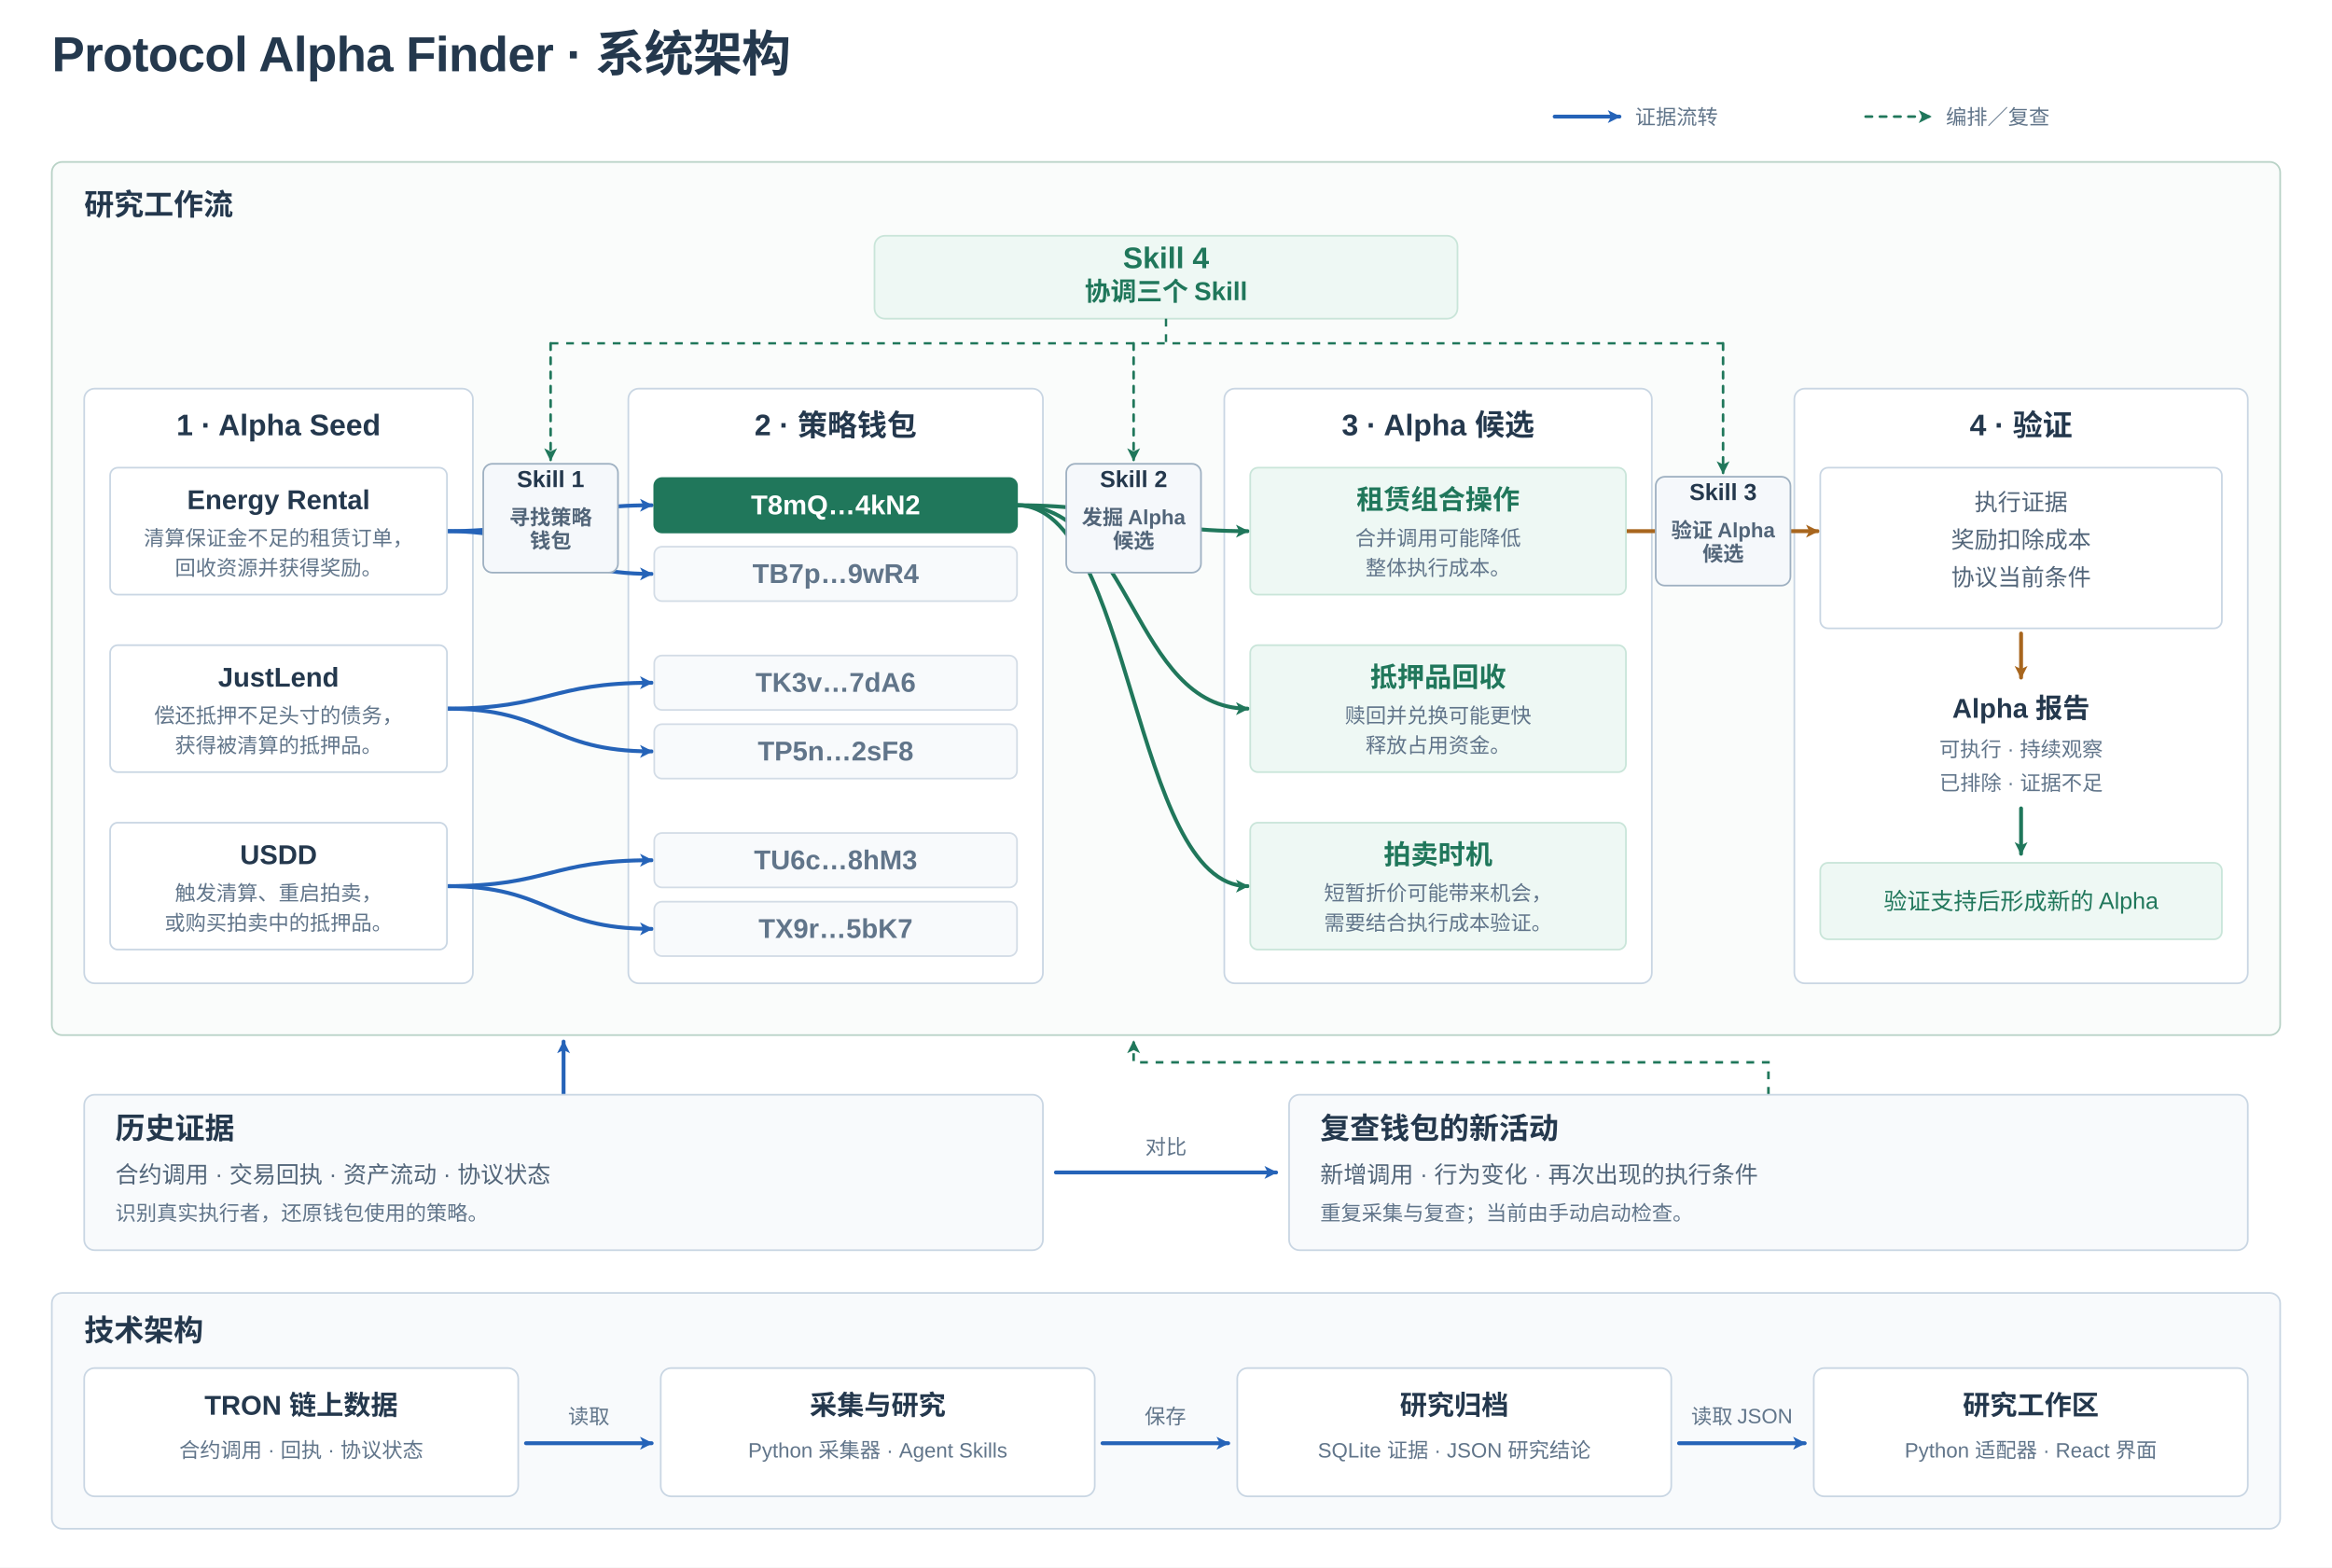
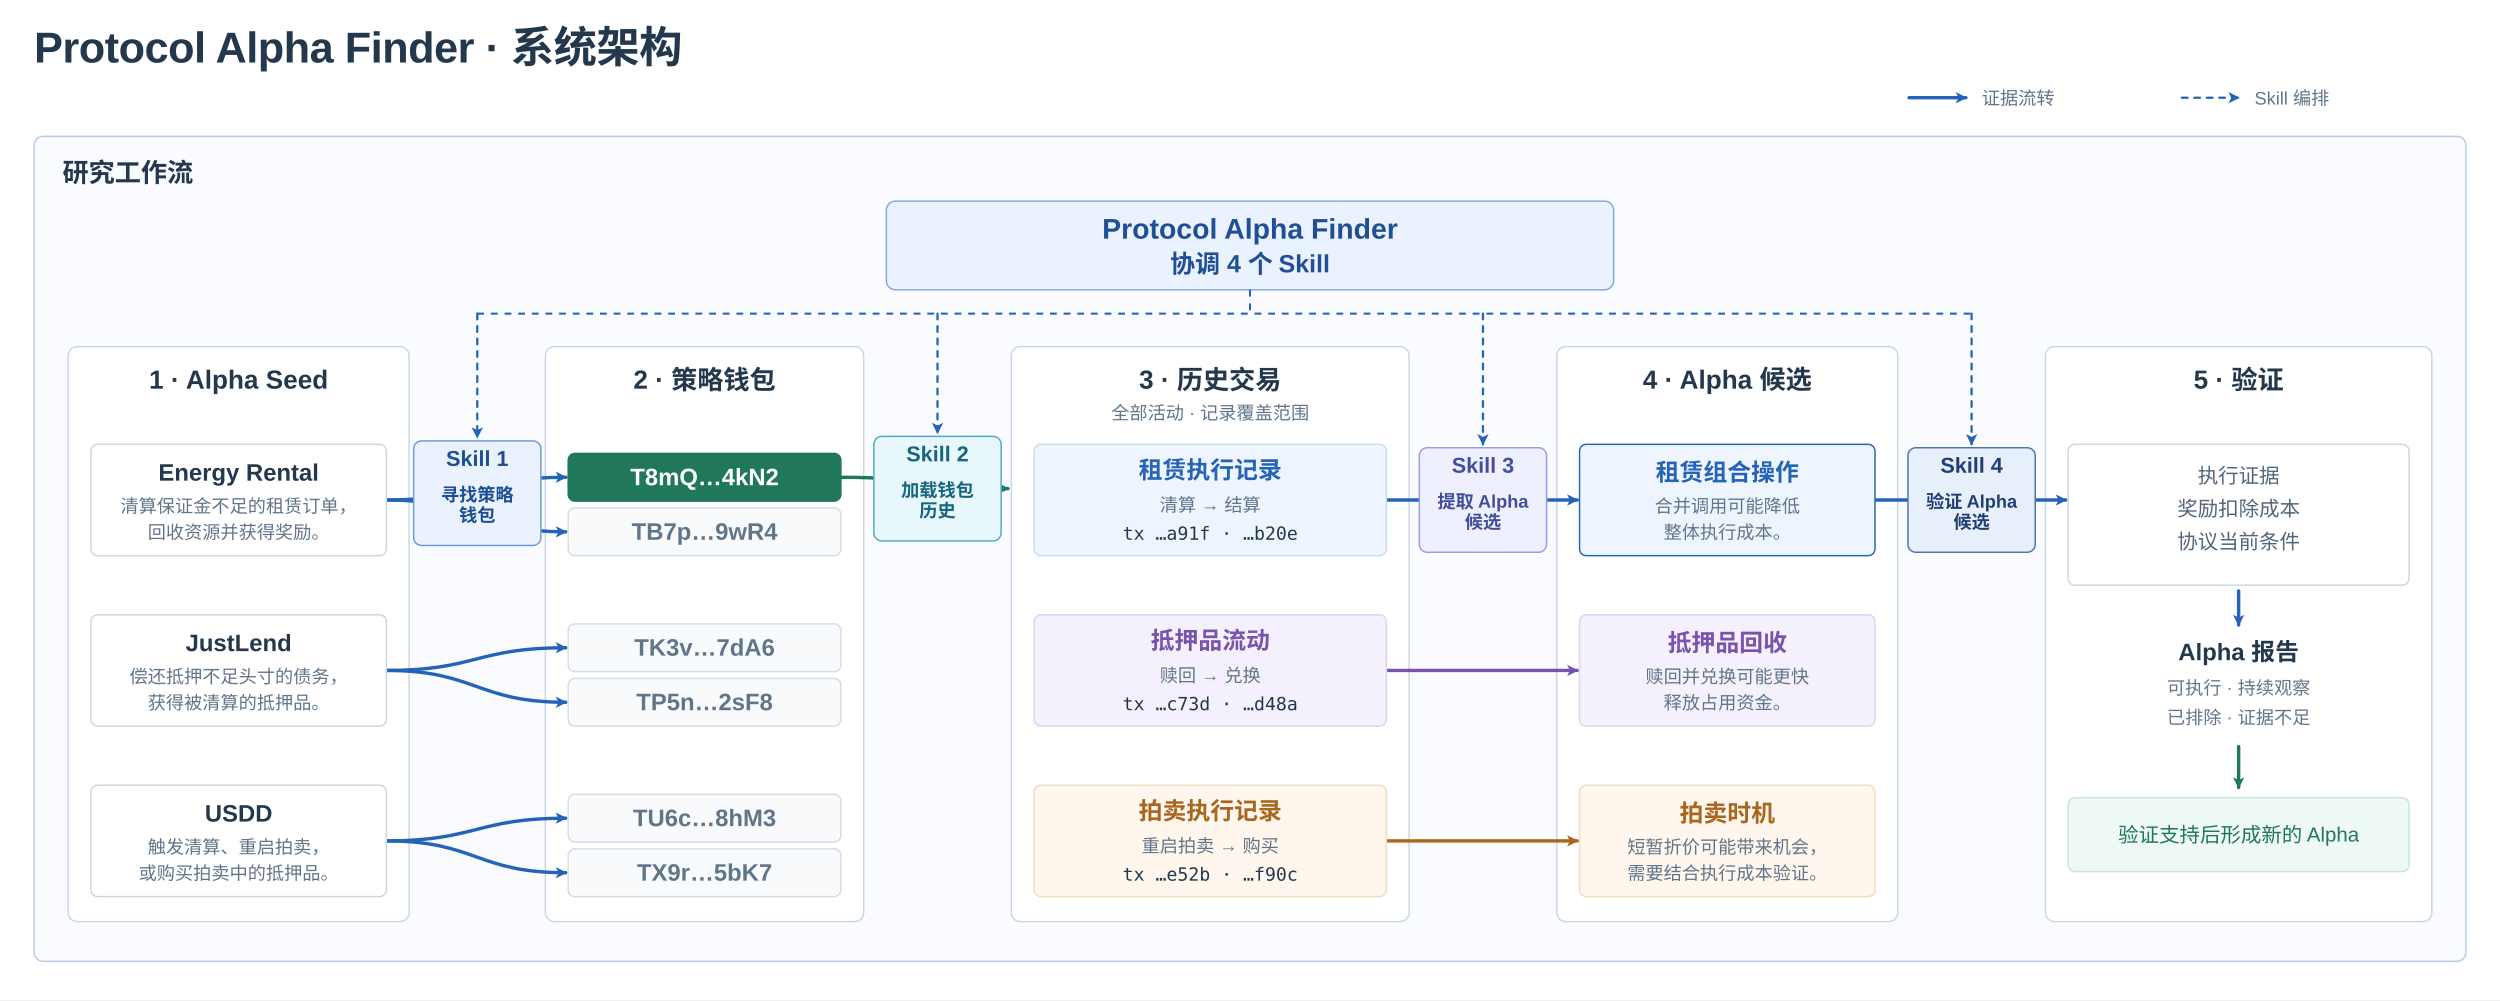
- <svg xmlns="http://www.w3.org/2000/svg" width="1800" height="1210" viewBox="0 0 1800 1210" role="img" aria-labelledby="title desc" xml:lang="zh-CN">
+ <svg xmlns="http://www.w3.org/2000/svg" width="2200" height="880" viewBox="0 0 2200 880" role="img" aria-labelledby="title desc" xml:lang="zh-CN">
  <defs>
    <marker id="a0" viewBox="0 0 10 10" refX="9" refY="5" markerWidth="10" markerHeight="10" markerUnits="userSpaceOnUse" orient="auto">
      <path d="M 0 0 L 10 5 L 0 10 L 2.5 5 Z" fill="#2563b8" />
    </marker>
    <marker id="a1" viewBox="0 0 10 10" refX="9" refY="5" markerWidth="10" markerHeight="10" markerUnits="userSpaceOnUse" orient="auto">
      <path d="M 0 0 L 10 5 L 0 10 L 2.5 5 Z" fill="#7953ad" />
    </marker>
    <marker id="a2" viewBox="0 0 10 10" refX="9" refY="5" markerWidth="10" markerHeight="10" markerUnits="userSpaceOnUse" orient="auto">
      <path d="M 0 0 L 10 5 L 0 10 L 2.5 5 Z" fill="#a8661e" />
    </marker>
    <marker id="a3" viewBox="0 0 10 10" refX="9" refY="5" markerWidth="10" markerHeight="10" markerUnits="userSpaceOnUse" orient="auto">
      <path d="M 0 0 L 10 5 L 0 10 L 2.5 5 Z" fill="#20775b" />
    </marker>
  </defs>
  <style>
text { font-family: Arial, 'PingFang SC', 'Microsoft YaHei', sans-serif; fill:#24384d; }
.title { font-size:38px; font-weight:700; letter-spacing:-.4px; }
.heading { font-size:23px; font-weight:650; }
.node { font-size:21px; font-weight:600; }
.body { font-size:18px; fill:#526579; }
.small { font-size:16px; fill:#61758a; }
.code { font-family:'SFMono-Regular',Consolas,monospace; font-size:16px; }
.label { font-size:14px; font-weight:650; letter-spacing:1px; fill:#61758a; }
</style>
-   <rect x="0" y="0" width="1800" height="1210" rx="0" fill="#ffffff" stroke="none" stroke-width="1.3" />
+   <rect x="0" y="0" width="2200" height="880" rx="0" fill="#ffffff" stroke="none" stroke-width="1.3" />
  <style>
- .skill-title { font-size:18px; font-weight:700; fill:#24384d; }
- .skill-description { font-size:16px; font-weight:700; fill:#526579; }
- .coordinator-title { font-size:23px; font-weight:700; }
- .coordinator-description { font-size:20px; font-weight:700; }
+ .skill-title { font-size:19px; font-weight:700; }
+ .skill-phrase { font-size:16px; font-weight:700; }
+ .coordinator-title { font-size:25px; font-weight:700; }
+ .coordinator-description { font-size:22px; font-weight:700; }
</style>
-   <text x="40" y="55" class="title" text-anchor="start">Protocol Alpha Finder · 系统架构</text>
-   <path data-kind="legend-evidence" d="M 1200 90 C 1225.0 90 1225.0 90 1250 90" stroke="#2563b8" stroke-width="3" fill="none" stroke-linecap="round" marker-end="url(#a0)" />
-   <text x="1262" y="96" class="small" text-anchor="start">证据流转</text>
-   <path data-kind="legend-control" d="M 1440 90 C 1465.0 90 1465.0 90 1490 90" stroke="#20775b" stroke-width="2" fill="none" stroke-linecap="round" marker-end="url(#a3)" stroke-dasharray="5 6" />
-   <text x="1502" y="96" class="small" text-anchor="start">编排／复查</text>
-   <rect x="40" y="125" width="1720" height="674" rx="8" fill="#fafcfb" stroke="#b8d2c6" stroke-width="1.3" />
-   <text x="65" y="166" class="heading" text-anchor="start">研究工作流</text>
-   <rect x="675" y="182" width="450" height="64" rx="8" fill="#eef8f4" stroke="#c9e5d9" stroke-width="1.3" />
-   <text x="900" y="207" class="coordinator-title" text-anchor="middle" style="fill:#20775b">Skill 4</text>
-   <text x="900" y="232" class="coordinator-description" text-anchor="middle" style="fill:#20775b">协调三个 Skill</text>
-   <path data-kind="coordination-bus" d="M 900 246 V 265 M 425 265 H 1330" stroke="#20775b" stroke-width="1.8" stroke-dasharray="6 6" fill="none" />
-   <path data-kind="skill-coordination" d="M 425 265 C 425 310.0 425 310.0 425 355" stroke="#20775b" stroke-width="2" fill="none" stroke-linecap="round" marker-end="url(#a3)" stroke-dasharray="5 6" />
-   <path data-kind="skill-coordination" d="M 875 265 C 875 310.0 875 310.0 875 355" stroke="#20775b" stroke-width="2" fill="none" stroke-linecap="round" marker-end="url(#a3)" stroke-dasharray="5 6" />
-   <path data-kind="skill-coordination" d="M 1330 265 C 1330 315.0 1330 315.0 1330 365" stroke="#20775b" stroke-width="2" fill="none" stroke-linecap="round" marker-end="url(#a3)" stroke-dasharray="5 6" />
-   <rect x="65" y="300" width="300" height="459" rx="8" fill="#ffffff" stroke="#c9d6e3" stroke-width="1.3" />
-   <text x="215.0" y="336" class="heading" text-anchor="middle">1 · Alpha Seed</text>
-   <rect x="485" y="300" width="320" height="459" rx="8" fill="#ffffff" stroke="#c9d6e3" stroke-width="1.3" />
-   <text x="645.0" y="336" class="heading" text-anchor="middle">2 · 策略钱包</text>
-   <rect x="945" y="300" width="330" height="459" rx="8" fill="#ffffff" stroke="#c9d6e3" stroke-width="1.3" />
-   <text x="1110.0" y="336" class="heading" text-anchor="middle">3 · Alpha 候选</text>
-   <rect x="1385" y="300" width="350" height="459" rx="8" fill="#ffffff" stroke="#c9d6e3" stroke-width="1.3" />
-   <text x="1560.0" y="336" class="heading" text-anchor="middle">4 · 验证</text>
-   <path data-kind="seed-wallet" d="M 345 410 C 424.0 410 424.0 390 503 390" stroke="#2563b8" stroke-width="3" fill="none" stroke-linecap="round" marker-end="url(#a0)" />
-   <path data-kind="seed-wallet" d="M 345 410 C 424.0 410 424.0 443 503 443" stroke="#2563b8" stroke-width="3" fill="none" stroke-linecap="round" marker-end="url(#a0)" />
-   <path data-kind="seed-wallet" d="M 345 547 C 424.0 547 424.0 527 503 527" stroke="#2563b8" stroke-width="3" fill="none" stroke-linecap="round" marker-end="url(#a0)" />
-   <path data-kind="seed-wallet" d="M 345 547 C 424.0 547 424.0 580 503 580" stroke="#2563b8" stroke-width="3" fill="none" stroke-linecap="round" marker-end="url(#a0)" />
-   <path data-kind="seed-wallet" d="M 345 684 C 424.0 684 424.0 664 503 664" stroke="#2563b8" stroke-width="3" fill="none" stroke-linecap="round" marker-end="url(#a0)" />
-   <path data-kind="seed-wallet" d="M 345 684 C 424.0 684 424.0 717 503 717" stroke="#2563b8" stroke-width="3" fill="none" stroke-linecap="round" marker-end="url(#a0)" />
-   <path data-kind="wallet-candidate" d="M 785 390 C 874.0 390 874.0 410 963 410" stroke="#20775b" stroke-width="3" fill="none" stroke-linecap="round" marker-end="url(#a3)" />
-   <path data-kind="wallet-candidate" d="M 785 390 C 874.0 390 874.0 547 963 547" stroke="#20775b" stroke-width="3" fill="none" stroke-linecap="round" marker-end="url(#a3)" />
-   <path data-kind="wallet-candidate" d="M 785 390 C 874.0 390 874.0 684 963 684" stroke="#20775b" stroke-width="3" fill="none" stroke-linecap="round" marker-end="url(#a3)" />
-   <path data-kind="candidate-validation" d="M 1255 410 C 1329.0 410 1329.0 410 1403 410" stroke="#a8661e" stroke-width="3" fill="none" stroke-linecap="round" marker-end="url(#a2)" />
-   <rect x="85" y="361" width="260" height="98" rx="6" fill="#ffffff" stroke="#c9d6e3" stroke-width="1.3" />
-   <text x="215" y="393" class="node" text-anchor="middle">Energy Rental</text>
-   <text x="215" y="421" class="small" text-anchor="middle">清算保证金不足的租赁订单，</text>
-   <text x="215" y="444" class="small" text-anchor="middle">回收资源并获得奖励。</text>
-   <rect x="965" y="361" width="290" height="98" rx="6" fill="#eef8f4" stroke="#c9e5d9" stroke-width="1.3" />
-   <text x="1110" y="393" class="node" text-anchor="middle" style="fill:#20775b">租赁组合操作</text>
-   <text x="1110" y="421" class="small" text-anchor="middle">合并调用可能降低</text>
-   <text x="1110" y="444" class="small" text-anchor="middle">整体执行成本。</text>
-   <rect x="85" y="498" width="260" height="98" rx="6" fill="#ffffff" stroke="#c9d6e3" stroke-width="1.3" />
-   <text x="215" y="530" class="node" text-anchor="middle">JustLend</text>
-   <text x="215" y="558" class="small" text-anchor="middle">偿还抵押不足头寸的债务，</text>
-   <text x="215" y="581" class="small" text-anchor="middle">获得被清算的抵押品。</text>
-   <rect x="965" y="498" width="290" height="98" rx="6" fill="#eef8f4" stroke="#c9e5d9" stroke-width="1.3" />
-   <text x="1110" y="530" class="node" text-anchor="middle" style="fill:#20775b">抵押品回收</text>
-   <text x="1110" y="558" class="small" text-anchor="middle">赎回并兑换可能更快</text>
-   <text x="1110" y="581" class="small" text-anchor="middle">释放占用资金。</text>
-   <rect x="85" y="635" width="260" height="98" rx="6" fill="#ffffff" stroke="#c9d6e3" stroke-width="1.3" />
-   <text x="215" y="667" class="node" text-anchor="middle">USDD</text>
-   <text x="215" y="695" class="small" text-anchor="middle">触发清算、重启拍卖，</text>
-   <text x="215" y="718" class="small" text-anchor="middle">或购买拍卖中的抵押品。</text>
-   <rect x="965" y="635" width="290" height="98" rx="6" fill="#eef8f4" stroke="#c9e5d9" stroke-width="1.3" />
-   <text x="1110" y="667" class="node" text-anchor="middle" style="fill:#20775b">拍卖时机</text>
-   <text x="1110" y="695" class="small" text-anchor="middle">短暂折价可能带来机会，</text>
-   <text x="1110" y="718" class="small" text-anchor="middle">需要结合执行成本验证。</text>
-   <rect x="505" y="369" width="280" height="42" rx="6" fill="#20775b" stroke="#20775b" stroke-width="1.3" />
-   <text x="645" y="397" class="node" text-anchor="middle" style="fill:#ffffff">T8mQ…4kN2</text>
-   <rect x="505" y="422" width="280" height="42" rx="6" fill="#f8fafc" stroke="#d3dce6" stroke-width="1.3" />
-   <text x="645" y="450" class="node" text-anchor="middle" style="fill:#61758a">TB7p…9wR4</text>
-   <rect x="505" y="506" width="280" height="42" rx="6" fill="#f8fafc" stroke="#d3dce6" stroke-width="1.3" />
-   <text x="645" y="534" class="node" text-anchor="middle" style="fill:#61758a">TK3v…7dA6</text>
-   <rect x="505" y="559" width="280" height="42" rx="6" fill="#f8fafc" stroke="#d3dce6" stroke-width="1.3" />
-   <text x="645" y="587" class="node" text-anchor="middle" style="fill:#61758a">TP5n…2sF8</text>
-   <rect x="505" y="643" width="280" height="42" rx="6" fill="#f8fafc" stroke="#d3dce6" stroke-width="1.3" />
-   <text x="645" y="671" class="node" text-anchor="middle" style="fill:#61758a">TU6c…8hM3</text>
-   <rect x="505" y="696" width="280" height="42" rx="6" fill="#f8fafc" stroke="#d3dce6" stroke-width="1.3" />
-   <text x="645" y="724" class="node" text-anchor="middle" style="fill:#61758a">TX9r…5bK7</text>
-   <rect x="373" y="358" width="104" height="84" rx="7" fill="#f5f8fb" stroke="#9eb0c1" stroke-width="1.3" />
-   <text x="425" y="376" class="skill-title" text-anchor="middle" style="fill:#24384d">Skill 1</text>
-   <text x="425" y="405" class="skill-description" text-anchor="middle">寻找策略</text>
-   <text x="425" y="423" class="skill-description" text-anchor="middle">钱包</text>
-   <rect x="823" y="358" width="104" height="84" rx="7" fill="#f5f8fb" stroke="#9eb0c1" stroke-width="1.3" />
-   <text x="875" y="376" class="skill-title" text-anchor="middle" style="fill:#24384d">Skill 2</text>
-   <text x="875" y="405" class="skill-description" text-anchor="middle">发掘 Alpha</text>
-   <text x="875" y="423" class="skill-description" text-anchor="middle">候选</text>
-   <rect x="1278" y="368" width="104" height="84" rx="7" fill="#f5f8fb" stroke="#9eb0c1" stroke-width="1.3" />
-   <text x="1330" y="386" class="skill-title" text-anchor="middle" style="fill:#24384d">Skill 3</text>
-   <text x="1330" y="415" class="skill-description" text-anchor="middle">验证 Alpha</text>
-   <text x="1330" y="433" class="skill-description" text-anchor="middle">候选</text>
-   <rect x="1405" y="361" width="310" height="124" rx="6" fill="#ffffff" stroke="#c9d6e3" stroke-width="1.3" />
-   <text x="1560" y="394" class="body" text-anchor="middle">执行证据</text>
-   <text x="1560" y="423" class="body" text-anchor="middle">奖励扣除成本</text>
-   <text x="1560" y="452" class="body" text-anchor="middle">协议当前条件</text>
-   <path data-kind="validation-report" d="M 1560 489 C 1560 506.0 1560 506.0 1560 523" stroke="#a8661e" stroke-width="3" fill="none" stroke-linecap="round" marker-end="url(#a2)" />
-   <text x="1560" y="554" class="node" text-anchor="middle">Alpha 报告</text>
-   <text x="1560" y="584" class="small" text-anchor="middle">可执行 · 持续观察</text>
-   <text x="1560" y="610" class="small" text-anchor="middle">已排除 · 证据不足</text>
-   <path data-kind="report-new-alpha" d="M 1560 624 C 1560 641.5 1560 641.5 1560 659" stroke="#20775b" stroke-width="3" fill="none" stroke-linecap="round" marker-end="url(#a3)" />
-   <rect x="1405" y="666" width="310" height="59" rx="6" fill="#eef8f4" stroke="#c9e5d9" stroke-width="1.3" />
-   <text x="1560" y="702" class="body" text-anchor="middle" style="fill:#20775b">验证支持后形成新的 Alpha</text>
-   <path data-kind="history-workflow" d="M 435 845 C 435 824.5 435 824.5 435 804" stroke="#2563b8" stroke-width="3" fill="none" stroke-linecap="round" marker-end="url(#a0)" />
-   <path data-kind="observation-review" d="M 1365 845 V 820 H 875 V 804" fill="none" stroke="#20775b" stroke-width="2" stroke-dasharray="6 6" marker-end="url(#a3)" />
-   <rect x="65" y="845" width="740" height="120" rx="8" fill="#f8fafc" stroke="#c9d6e3" stroke-width="1.3" />
-   <text x="89" y="879" class="heading" text-anchor="start">历史证据</text>
-   <text x="89" y="913" class="body" text-anchor="start">合约调用 · 交易回执 · 资产流动 · 协议状态</text>
-   <text x="89" y="942" class="small" text-anchor="start">识别真实执行者，还原钱包使用的策略。</text>
-   <rect x="995" y="845" width="740" height="120" rx="8" fill="#f8fafc" stroke="#c9d6e3" stroke-width="1.3" />
-   <text x="1019" y="879" class="heading" text-anchor="start">复查钱包的新活动</text>
-   <text x="1019" y="913" class="body" text-anchor="start">新增调用 · 行为变化 · 再次出现的执行条件</text>
-   <text x="1019" y="942" class="small" text-anchor="start">重复采集与复查；当前由手动启动检查。</text>
-   <path data-kind="history-observation" d="M 815 905 C 900.0 905 900.0 905 985 905" stroke="#2563b8" stroke-width="3" fill="none" stroke-linecap="round" marker-end="url(#a0)" />
-   <text x="900" y="891" class="small" text-anchor="middle">对比</text>
-   <rect x="40" y="998" width="1720" height="182" rx="8" fill="#f8fafc" stroke="#c9d6e3" stroke-width="1.3" />
-   <text x="65" y="1035" class="heading" text-anchor="start">技术架构</text>
-   <rect x="65" y="1056" width="335" height="99" rx="8" fill="#ffffff" stroke="#c9d6e3" stroke-width="1.3" />
-   <text x="232.5" y="1092" class="node" text-anchor="middle">TRON 链上数据</text>
-   <text x="232.5" y="1125" class="small" text-anchor="middle">合约调用 · 回执 · 协议状态</text>
-   <rect x="510" y="1056" width="335" height="99" rx="8" fill="#ffffff" stroke="#c9d6e3" stroke-width="1.3" />
-   <text x="677.5" y="1092" class="node" text-anchor="middle">采集与研究</text>
-   <text x="677.5" y="1125" class="small" text-anchor="middle">Python 采集器 · Agent Skills</text>
-   <rect x="955" y="1056" width="335" height="99" rx="8" fill="#ffffff" stroke="#c9d6e3" stroke-width="1.3" />
-   <text x="1122.5" y="1092" class="node" text-anchor="middle">研究归档</text>
-   <text x="1122.5" y="1125" class="small" text-anchor="middle">SQLite 证据 · JSON 研究结论</text>
-   <rect x="1400" y="1056" width="335" height="99" rx="8" fill="#ffffff" stroke="#c9d6e3" stroke-width="1.3" />
-   <text x="1567.5" y="1092" class="node" text-anchor="middle">研究工作区</text>
-   <text x="1567.5" y="1125" class="small" text-anchor="middle">Python 适配器 · React 界面</text>
-   <path data-kind="technical-flow" d="M 406 1114 C 454.5 1114 454.5 1114 503 1114" stroke="#2563b8" stroke-width="3" fill="none" stroke-linecap="round" marker-end="url(#a0)" />
-   <text x="454.5" y="1099" class="small" text-anchor="middle">读取</text>
-   <path data-kind="technical-flow" d="M 851 1114 C 899.5 1114 899.5 1114 948 1114" stroke="#2563b8" stroke-width="3" fill="none" stroke-linecap="round" marker-end="url(#a0)" />
-   <text x="899.5" y="1099" class="small" text-anchor="middle">保存</text>
-   <path data-kind="technical-flow" d="M 1296 1114 C 1344.5 1114 1344.5 1114 1393 1114" stroke="#2563b8" stroke-width="3" fill="none" stroke-linecap="round" marker-end="url(#a0)" />
-   <text x="1344.5" y="1099" class="small" text-anchor="middle">读取 JSON</text>
+   <text x="30" y="55" class="title" text-anchor="start">Protocol Alpha Finder · 系统架构</text>
+   <path data-kind="legend-evidence" d="M 1680 86 C 1705.0 86 1705.0 86 1730 86" stroke="#2563b8" stroke-width="3" fill="none" stroke-linecap="round" marker-end="url(#a0)" />
+   <text x="1744" y="92" class="small" text-anchor="start">证据流转</text>
+   <path data-kind="legend-control" d="M 1920 86 C 1945.0 86 1945.0 86 1970 86" stroke="#2563b8" stroke-width="2" fill="none" stroke-linecap="round" marker-end="url(#a0)" stroke-dasharray="5 6" />
+   <text x="1984" y="92" class="small" text-anchor="start">Skill 编排</text>
+   <rect x="30" y="120" width="2140" height="726" rx="8" fill="#f9fbfe" stroke="#b8cbe2" stroke-width="1.3" />
+   <text x="55" y="160" class="heading" text-anchor="start">研究工作流</text>
+   <rect x="780" y="177" width="640" height="78" rx="8" fill="#eaf2ff" stroke="#83a8d8" stroke-width="1.3" />
+   <text x="1100" y="210" class="coordinator-title" text-anchor="middle" style="fill:#214f96">Protocol Alpha Finder</text>
+   <text x="1100" y="240" class="coordinator-description" text-anchor="middle" style="fill:#214f96">协调 4 个 Skill</text>
+   <path data-kind="coordination-bus" d="M 1100 255 V 276 M 420 276 H 1735" stroke="#2563b8" stroke-width="1.8" stroke-dasharray="6 6" fill="none" />
+   <path data-kind="skill-coordination" d="M 420 276 C 420 330.5 420 330.5 420 385" stroke="#2563b8" stroke-width="2" fill="none" stroke-linecap="round" marker-end="url(#a0)" stroke-dasharray="5 6" />
+   <path data-kind="skill-coordination" d="M 825 276 C 825 328.5 825 328.5 825 381" stroke="#2563b8" stroke-width="2" fill="none" stroke-linecap="round" marker-end="url(#a0)" stroke-dasharray="5 6" />
+   <path data-kind="skill-coordination" d="M 1305 276 C 1305 333.5 1305 333.5 1305 391" stroke="#2563b8" stroke-width="2" fill="none" stroke-linecap="round" marker-end="url(#a0)" stroke-dasharray="5 6" />
+   <path data-kind="skill-coordination" d="M 1735 276 C 1735 333.5 1735 333.5 1735 391" stroke="#2563b8" stroke-width="2" fill="none" stroke-linecap="round" marker-end="url(#a0)" stroke-dasharray="5 6" />
+   <rect x="60" y="305" width="300" height="506" rx="8" fill="#ffffff" stroke="#c9d6e3" stroke-width="1.3" />
+   <text x="210.0" y="342" class="heading" text-anchor="middle">1 · Alpha Seed</text>
+   <rect x="480" y="305" width="280" height="506" rx="8" fill="#ffffff" stroke="#c9d6e3" stroke-width="1.3" />
+   <text x="620.0" y="342" class="heading" text-anchor="middle">2 · 策略钱包</text>
+   <rect x="890" y="305" width="350" height="506" rx="8" fill="#ffffff" stroke="#c9d6e3" stroke-width="1.3" />
+   <text x="1065.0" y="342" class="heading" text-anchor="middle">3 · 历史交易</text>
+   <rect x="1370" y="305" width="300" height="506" rx="8" fill="#ffffff" stroke="#c9d6e3" stroke-width="1.3" />
+   <text x="1520.0" y="342" class="heading" text-anchor="middle">4 · Alpha 候选</text>
+   <rect x="1800" y="305" width="340" height="506" rx="8" fill="#ffffff" stroke="#c9d6e3" stroke-width="1.3" />
+   <text x="1970.0" y="342" class="heading" text-anchor="middle">5 · 验证</text>
+   <text x="1065" y="369" class="small" text-anchor="middle">全部活动 · 记录覆盖范围</text>
+   <path data-kind="seed-wallet" d="M 340 440 C 419.0 440 419.0 420 498 420" stroke="#2563b8" stroke-width="3" fill="none" stroke-linecap="round" marker-end="url(#a0)" />
+   <path data-kind="seed-wallet" d="M 340 440 C 419.0 440 419.0 468 498 468" stroke="#2563b8" stroke-width="3" fill="none" stroke-linecap="round" marker-end="url(#a0)" />
+   <path data-kind="seed-wallet" d="M 340 590 C 419.0 590 419.0 570 498 570" stroke="#2563b8" stroke-width="3" fill="none" stroke-linecap="round" marker-end="url(#a0)" />
+   <path data-kind="seed-wallet" d="M 340 590 C 419.0 590 419.0 618 498 618" stroke="#2563b8" stroke-width="3" fill="none" stroke-linecap="round" marker-end="url(#a0)" />
+   <path data-kind="seed-wallet" d="M 340 740 C 419.0 740 419.0 720 498 720" stroke="#2563b8" stroke-width="3" fill="none" stroke-linecap="round" marker-end="url(#a0)" />
+   <path data-kind="seed-wallet" d="M 340 740 C 419.0 740 419.0 768 498 768" stroke="#2563b8" stroke-width="3" fill="none" stroke-linecap="round" marker-end="url(#a0)" />
+   <path data-kind="wallet-history" d="M 740 420 C 813.5 420 813.5 430 887 430" stroke="#20775b" stroke-width="3" fill="none" stroke-linecap="round" marker-end="url(#a3)" />
+   <path data-kind="history-candidate" d="M 1220 440 C 1304.0 440 1304.0 440 1388 440" stroke="#2563b8" stroke-width="3" fill="none" stroke-linecap="round" marker-end="url(#a0)" />
+   <path data-kind="history-candidate" d="M 1220 590 C 1304.0 590 1304.0 590 1388 590" stroke="#7953ad" stroke-width="3" fill="none" stroke-linecap="round" marker-end="url(#a1)" />
+   <path data-kind="history-candidate" d="M 1220 740 C 1304.0 740 1304.0 740 1388 740" stroke="#a8661e" stroke-width="3" fill="none" stroke-linecap="round" marker-end="url(#a2)" />
+   <path data-kind="candidate-validation" d="M 1650 440 C 1734.0 440 1734.0 440 1818 440" stroke="#2563b8" stroke-width="3" fill="none" stroke-linecap="round" marker-end="url(#a0)" />
+   <rect x="80" y="391" width="260" height="98" rx="6" fill="#ffffff" stroke="#c9d6e3" stroke-width="1.3" />
+   <text x="210" y="423" class="node" text-anchor="middle">Energy Rental</text>
+   <text x="210" y="451" class="small" text-anchor="middle">清算保证金不足的租赁订单，</text>
+   <text x="210" y="474" class="small" text-anchor="middle">回收资源并获得奖励。</text>
+   <rect x="910" y="391" width="310" height="98" rx="6" fill="#eff5ff" stroke="#c8daf8" stroke-width="1.3" />
+   <text x="1065" y="421" class="node" text-anchor="middle" style="fill:#2563b8">租赁执行记录</text>
+   <text x="1065" y="450" class="small" text-anchor="middle">清算 → 结算</text>
+   <text x="1065" y="475" class="code" text-anchor="middle">tx …a91f · …b20e</text>
+   <rect x="1390" y="391" width="260" height="98" rx="6" fill="#eff5ff" stroke="#2563b8" stroke-width="1.3" />
+   <text x="1520" y="423" class="node" text-anchor="middle" style="fill:#2563b8">租赁组合操作</text>
+   <text x="1520" y="451" class="small" text-anchor="middle">合并调用可能降低</text>
+   <text x="1520" y="474" class="small" text-anchor="middle">整体执行成本。</text>
+   <rect x="80" y="541" width="260" height="98" rx="6" fill="#ffffff" stroke="#c9d6e3" stroke-width="1.3" />
+   <text x="210" y="573" class="node" text-anchor="middle">JustLend</text>
+   <text x="210" y="601" class="small" text-anchor="middle">偿还抵押不足头寸的债务，</text>
+   <text x="210" y="624" class="small" text-anchor="middle">获得被清算的抵押品。</text>
+   <rect x="910" y="541" width="310" height="98" rx="6" fill="#f5f1fc" stroke="#ded2f2" stroke-width="1.3" />
+   <text x="1065" y="571" class="node" text-anchor="middle" style="fill:#7953ad">抵押品流动</text>
+   <text x="1065" y="600" class="small" text-anchor="middle">赎回 → 兑换</text>
+   <text x="1065" y="625" class="code" text-anchor="middle">tx …c73d · …d48a</text>
+   <rect x="1390" y="541" width="260" height="98" rx="6" fill="#f5f1fc" stroke="#ded2f2" stroke-width="1.3" />
+   <text x="1520" y="573" class="node" text-anchor="middle" style="fill:#7953ad">抵押品回收</text>
+   <text x="1520" y="601" class="small" text-anchor="middle">赎回并兑换可能更快</text>
+   <text x="1520" y="624" class="small" text-anchor="middle">释放占用资金。</text>
+   <rect x="80" y="691" width="260" height="98" rx="6" fill="#ffffff" stroke="#c9d6e3" stroke-width="1.3" />
+   <text x="210" y="723" class="node" text-anchor="middle">USDD</text>
+   <text x="210" y="751" class="small" text-anchor="middle">触发清算、重启拍卖，</text>
+   <text x="210" y="774" class="small" text-anchor="middle">或购买拍卖中的抵押品。</text>
+   <rect x="910" y="691" width="310" height="98" rx="6" fill="#fff7ed" stroke="#f1dcc2" stroke-width="1.3" />
+   <text x="1065" y="721" class="node" text-anchor="middle" style="fill:#a8661e">拍卖执行记录</text>
+   <text x="1065" y="750" class="small" text-anchor="middle">重启拍卖 → 购买</text>
+   <text x="1065" y="775" class="code" text-anchor="middle">tx …e52b · …f90c</text>
+   <rect x="1390" y="691" width="260" height="98" rx="6" fill="#fff7ed" stroke="#f1dcc2" stroke-width="1.3" />
+   <text x="1520" y="723" class="node" text-anchor="middle" style="fill:#a8661e">拍卖时机</text>
+   <text x="1520" y="751" class="small" text-anchor="middle">短暂折价可能带来机会，</text>
+   <text x="1520" y="774" class="small" text-anchor="middle">需要结合执行成本验证。</text>
+   <rect x="500" y="399" width="240" height="42" rx="6" fill="#20775b" stroke="#20775b" stroke-width="1.3" />
+   <text x="620" y="427" class="node" text-anchor="middle" style="fill:#ffffff">T8mQ…4kN2</text>
+   <rect x="500" y="447" width="240" height="42" rx="6" fill="#f8fafc" stroke="#d3dce6" stroke-width="1.3" />
+   <text x="620" y="475" class="node" text-anchor="middle" style="fill:#61758a">TB7p…9wR4</text>
+   <rect x="500" y="549" width="240" height="42" rx="6" fill="#f8fafc" stroke="#d3dce6" stroke-width="1.3" />
+   <text x="620" y="577" class="node" text-anchor="middle" style="fill:#61758a">TK3v…7dA6</text>
+   <rect x="500" y="597" width="240" height="42" rx="6" fill="#f8fafc" stroke="#d3dce6" stroke-width="1.3" />
+   <text x="620" y="625" class="node" text-anchor="middle" style="fill:#61758a">TP5n…2sF8</text>
+   <rect x="500" y="699" width="240" height="42" rx="6" fill="#f8fafc" stroke="#d3dce6" stroke-width="1.3" />
+   <text x="620" y="727" class="node" text-anchor="middle" style="fill:#61758a">TU6c…8hM3</text>
+   <rect x="500" y="747" width="240" height="42" rx="6" fill="#f8fafc" stroke="#d3dce6" stroke-width="1.3" />
+   <text x="620" y="775" class="node" text-anchor="middle" style="fill:#61758a">TX9r…5bK7</text>
+   <rect x="364" y="388" width="112" height="92" rx="7" fill="#eaf2ff" stroke="#6c9ad9" stroke-width="1.3" />
+   <text x="420" y="410" class="skill-title" text-anchor="middle" style="fill:#1d4f91">Skill 1</text>
+   <text x="420" y="441" class="skill-phrase" text-anchor="middle" style="fill:#1d4f91">寻找策略</text>
+   <text x="420" y="459" class="skill-phrase" text-anchor="middle" style="fill:#1d4f91">钱包</text>
+   <rect x="769" y="384" width="112" height="92" rx="7" fill="#e7f7fc" stroke="#53a9c7" stroke-width="1.3" />
+   <text x="825" y="406" class="skill-title" text-anchor="middle" style="fill:#17667e">Skill 2</text>
+   <text x="825" y="437" class="skill-phrase" text-anchor="middle" style="fill:#17667e">加载钱包</text>
+   <text x="825" y="455" class="skill-phrase" text-anchor="middle" style="fill:#17667e">历史</text>
+   <rect x="1249" y="394" width="112" height="92" rx="7" fill="#eef0ff" stroke="#929fe8" stroke-width="1.3" />
+   <text x="1305" y="416" class="skill-title" text-anchor="middle" style="fill:#434e9b">Skill 3</text>
+   <text x="1305" y="447" class="skill-phrase" text-anchor="middle" style="fill:#434e9b">提取 Alpha</text>
+   <text x="1305" y="465" class="skill-phrase" text-anchor="middle" style="fill:#434e9b">候选</text>
+   <rect x="1679" y="394" width="112" height="92" rx="7" fill="#e7effb" stroke="#4d74ad" stroke-width="1.3" />
+   <text x="1735" y="416" class="skill-title" text-anchor="middle" style="fill:#213f74">Skill 4</text>
+   <text x="1735" y="447" class="skill-phrase" text-anchor="middle" style="fill:#213f74">验证 Alpha</text>
+   <text x="1735" y="465" class="skill-phrase" text-anchor="middle" style="fill:#213f74">候选</text>
+   <rect x="1820" y="391" width="300" height="124" rx="6" fill="#ffffff" stroke="#c9d6e3" stroke-width="1.3" />
+   <text x="1970" y="425" class="body" text-anchor="middle">执行证据</text>
+   <text x="1970" y="454" class="body" text-anchor="middle">奖励扣除成本</text>
+   <text x="1970" y="483" class="body" text-anchor="middle">协议当前条件</text>
+   <path data-kind="validation-report" d="M 1970 520 C 1970 535.0 1970 535.0 1970 550" stroke="#2563b8" stroke-width="3" fill="none" stroke-linecap="round" marker-end="url(#a0)" />
+   <text x="1970" y="581" class="node" text-anchor="middle">Alpha 报告</text>
+   <text x="1970" y="611" class="small" text-anchor="middle">可执行 · 持续观察</text>
+   <text x="1970" y="637" class="small" text-anchor="middle">已排除 · 证据不足</text>
+   <path data-kind="report-new-alpha" d="M 1970 657 C 1970 675.0 1970 675.0 1970 693" stroke="#20775b" stroke-width="3" fill="none" stroke-linecap="round" marker-end="url(#a3)" />
+   <rect x="1820" y="702" width="300" height="65" rx="6" fill="#eef8f4" stroke="#c9e5d9" stroke-width="1.3" />
+   <text x="1970" y="741" class="body" text-anchor="middle" style="fill:#20775b">验证支持后形成新的 Alpha</text>
</svg>
